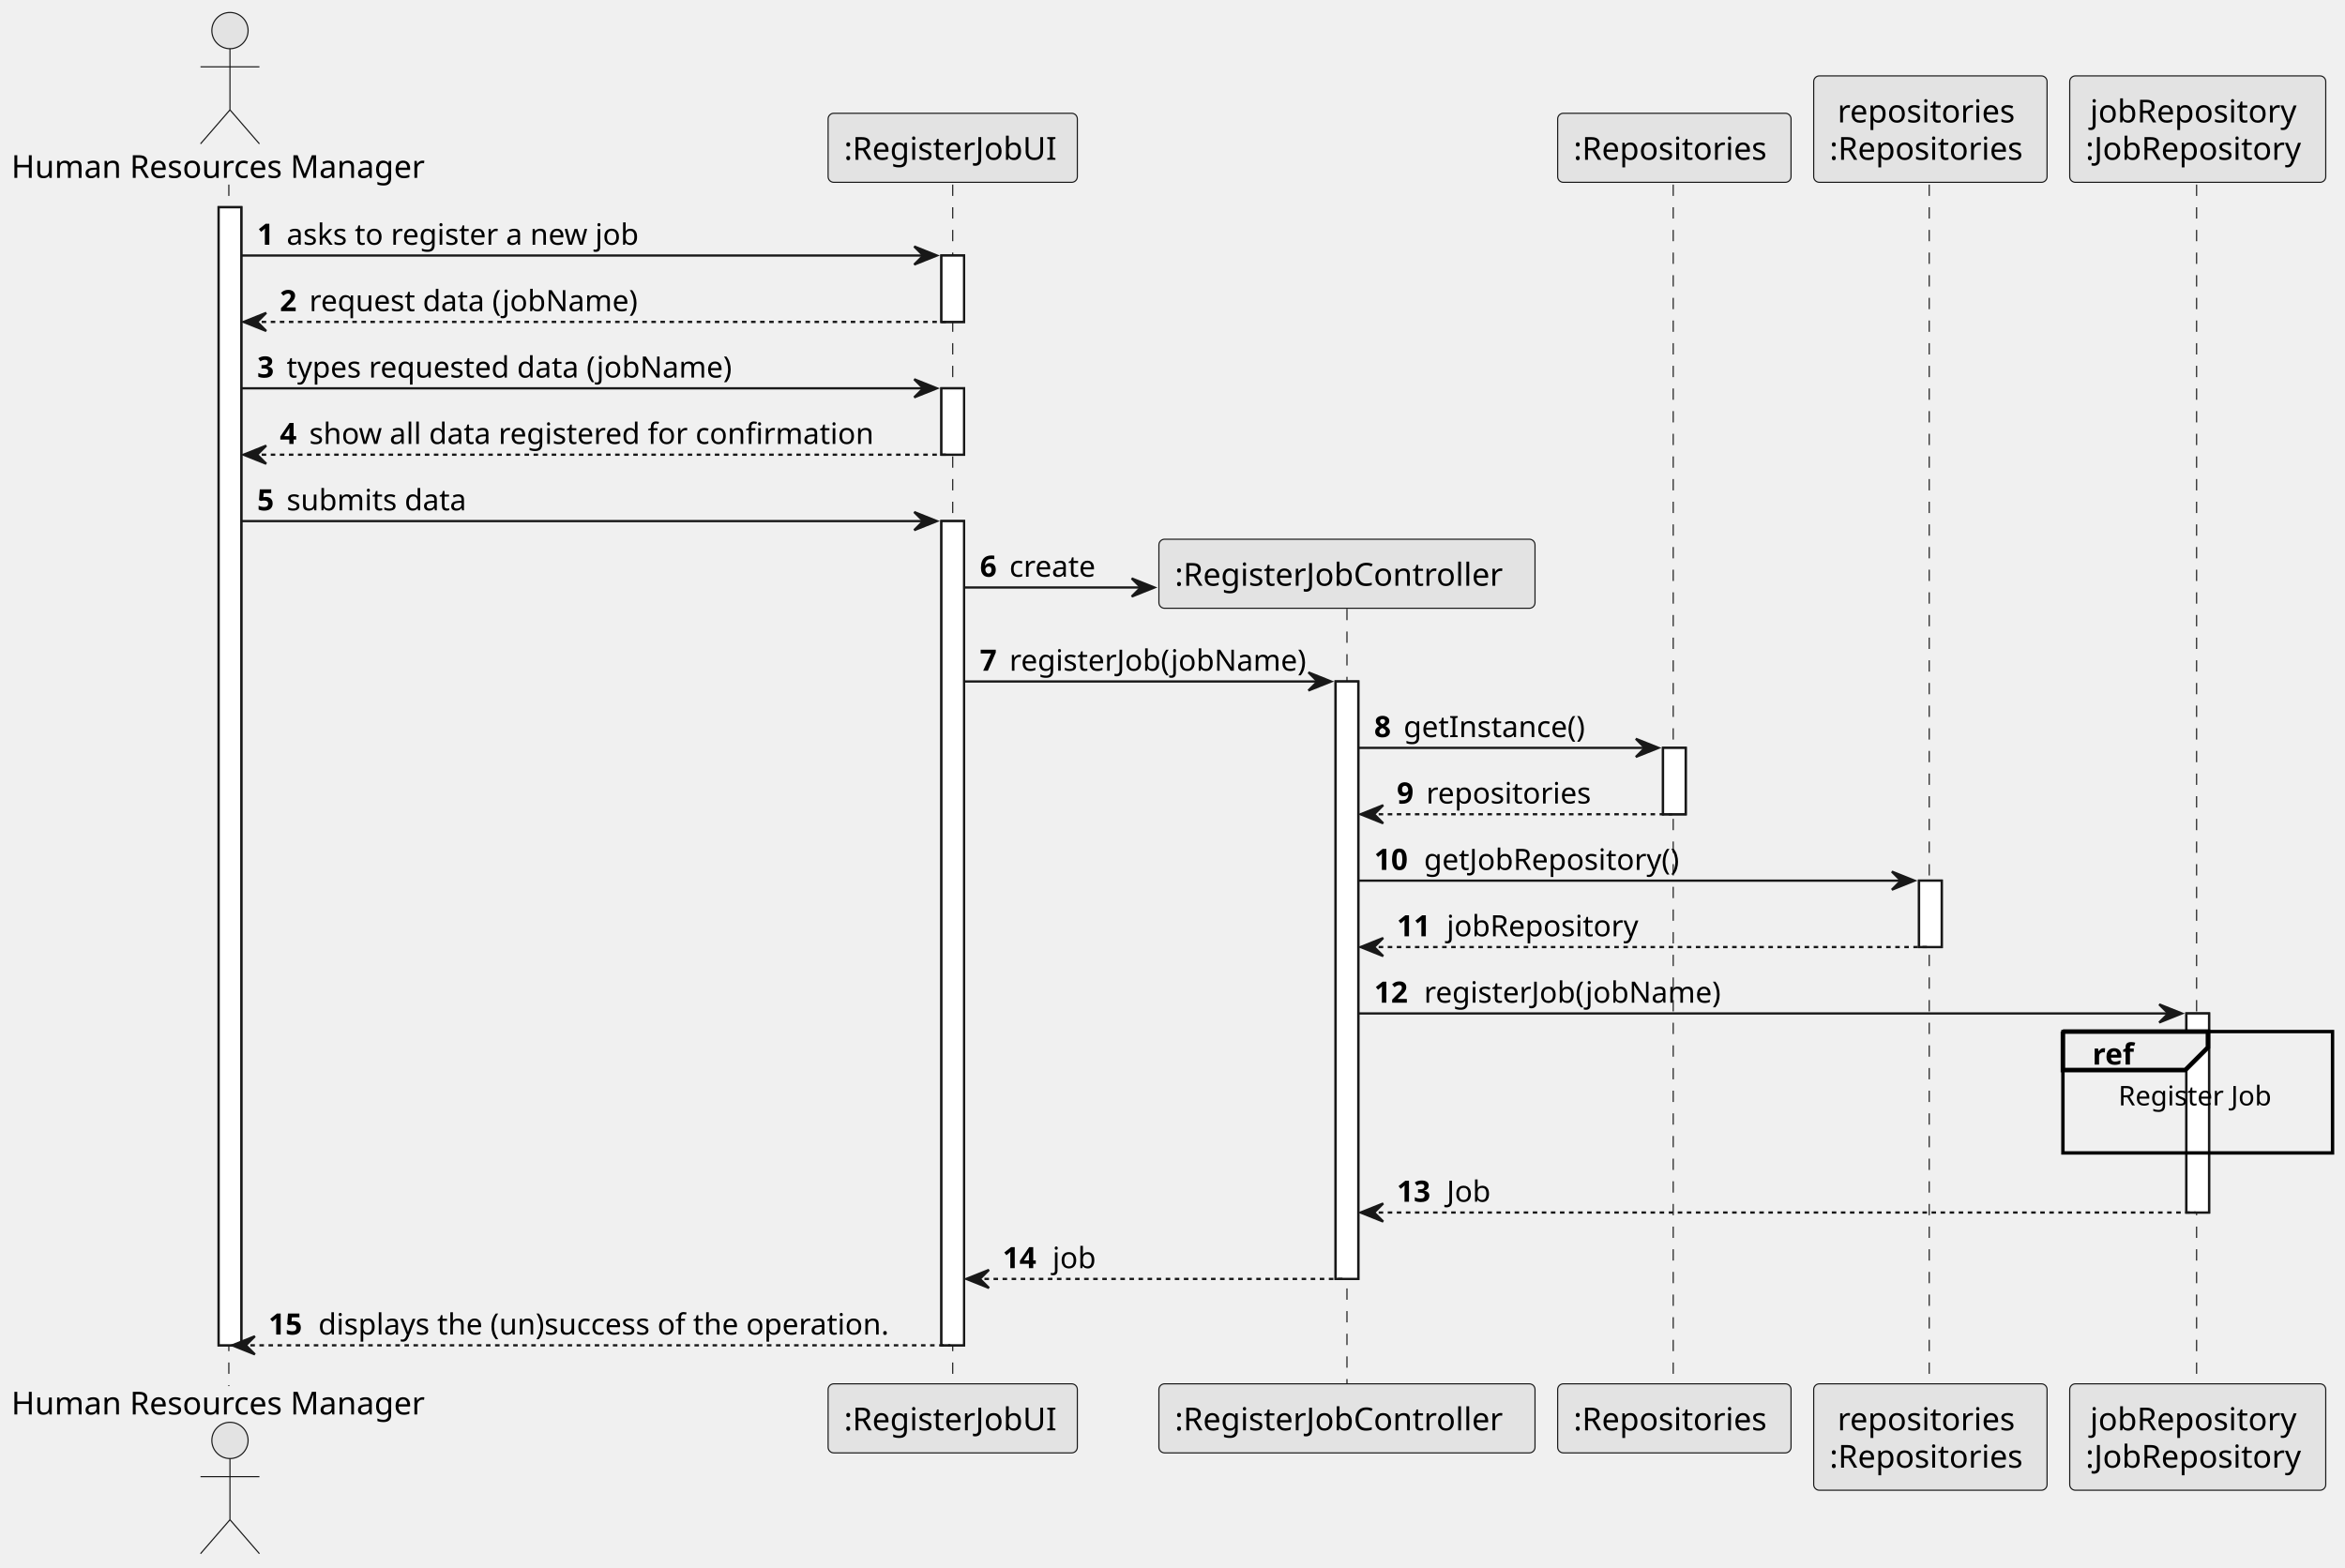
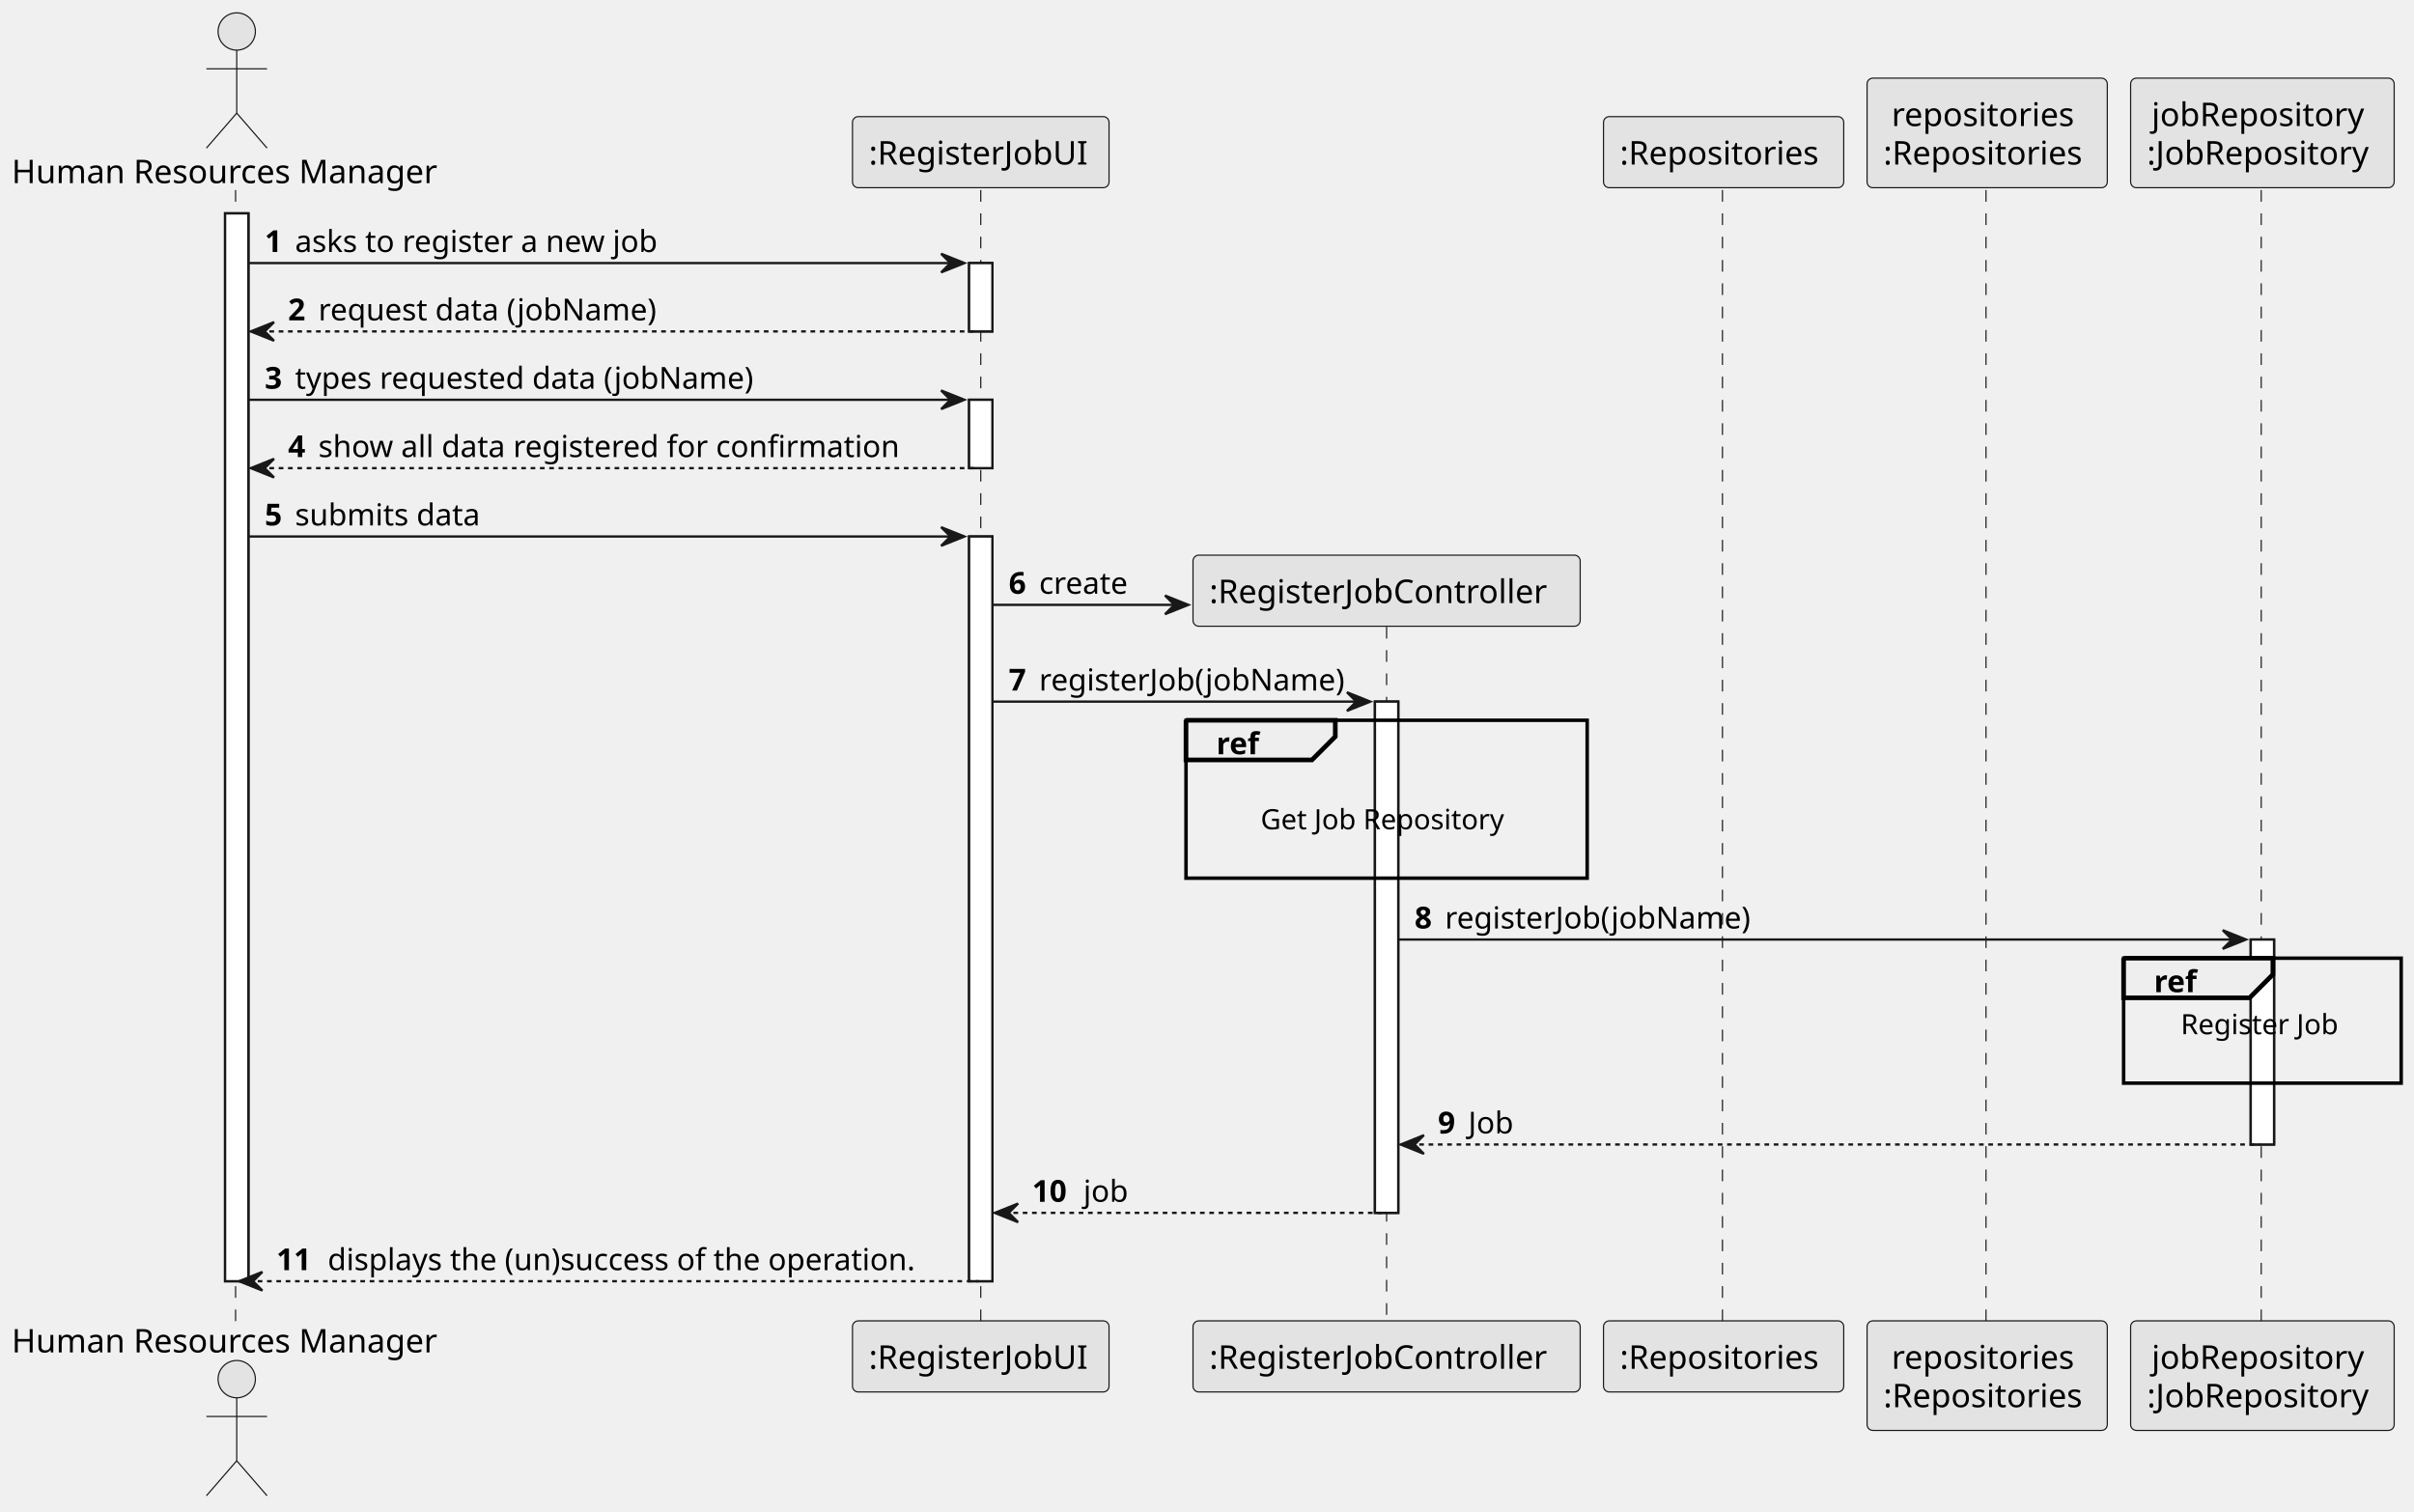
- <svg xmlns="http://www.w3.org/2000/svg" contentStyleType="text/css" height="692px" preserveAspectRatio="none" style="width:1035px;height:692px;background:#FFFFFF;" version="1.1" viewBox="0 0 1035 692" width="1035px" zoomAndPan="magnify">
+ <svg xmlns="http://www.w3.org/2000/svg" contentStyleType="text/css" height="648px" preserveAspectRatio="none" style="width:1035px;height:648px;background:#FFFFFF;" version="1.1" viewBox="0 0 1035 648" width="1035px" zoomAndPan="magnify">
  <defs />
  <g>
-     <rect fill="#FFFFFF" height="502.412" style="stroke:#181818;stroke-width:1.0;" width="10" x="96.5" y="91.488" />
+     <rect fill="#FFFFFF" height="457.879" style="stroke:#181818;stroke-width:1.0;" width="10" x="96.5" y="91.488" />
    <rect fill="#FFFFFF" height="29.311" style="stroke:#181818;stroke-width:1.0;" width="10" x="415.5" y="112.799" />
    <rect fill="#FFFFFF" height="29.311" style="stroke:#181818;stroke-width:1.0;" width="10" x="415.5" y="171.42" />
-     <rect fill="#FFFFFF" height="363.859" style="stroke:#181818;stroke-width:1.0;" width="10" x="415.5" y="230.041" />
-     <rect fill="#FFFFFF" height="263.75" style="stroke:#181818;stroke-width:1.0;" width="10" x="589.5" y="300.84" />
-     <rect fill="#FFFFFF" height="29.311" style="stroke:#181818;stroke-width:1.0;" width="10" x="734" y="330.15" />
-     <rect fill="#FFFFFF" height="29.311" style="stroke:#181818;stroke-width:1.0;" width="10" x="847" y="388.772" />
-     <rect fill="#FFFFFF" height="87.887" style="stroke:#181818;stroke-width:1.0;" width="10" x="965" y="447.393" />
-     <line style="stroke:#181818;stroke-width:0.5;stroke-dasharray:5.0,5.0;" x1="101" x2="101" y1="81.488" y2="611.9" />
-     <line style="stroke:#181818;stroke-width:0.5;stroke-dasharray:5.0,5.0;" x1="420.5" x2="420.5" y1="81.488" y2="611.9" />
-     <line style="stroke:#181818;stroke-width:0.5;stroke-dasharray:5.0,5.0;" x1="594.5" x2="594.5" y1="268.785" y2="611.9" />
-     <line style="stroke:#181818;stroke-width:0.5;stroke-dasharray:5.0,5.0;" x1="738.5" x2="738.5" y1="81.488" y2="611.9" />
-     <line style="stroke:#181818;stroke-width:0.5;stroke-dasharray:5.0,5.0;" x1="851.5" x2="851.5" y1="81.488" y2="611.9" />
-     <line style="stroke:#181818;stroke-width:0.5;stroke-dasharray:5.0,5.0;" x1="969.5" x2="969.5" y1="81.488" y2="611.9" />
+     <rect fill="#FFFFFF" height="319.326" style="stroke:#181818;stroke-width:1.0;" width="10" x="415.5" y="230.041" />
+     <rect fill="#FFFFFF" height="219.217" style="stroke:#181818;stroke-width:1.0;" width="10" x="589.5" y="300.84" />
+     <rect fill="#FFFFFF" height="87.887" style="stroke:#181818;stroke-width:1.0;" width="10" x="965" y="402.859" />
+     <line style="stroke:#181818;stroke-width:0.5;stroke-dasharray:5.0,5.0;" x1="101" x2="101" y1="81.488" y2="567.367" />
+     <line style="stroke:#181818;stroke-width:0.5;stroke-dasharray:5.0,5.0;" x1="420.5" x2="420.5" y1="81.488" y2="567.367" />
+     <line style="stroke:#181818;stroke-width:0.5;stroke-dasharray:5.0,5.0;" x1="594.5" x2="594.5" y1="268.785" y2="567.367" />
+     <line style="stroke:#181818;stroke-width:0.5;stroke-dasharray:5.0,5.0;" x1="738.5" x2="738.5" y1="81.488" y2="567.367" />
+     <line style="stroke:#181818;stroke-width:0.5;stroke-dasharray:5.0,5.0;" x1="851.5" x2="851.5" y1="81.488" y2="567.367" />
+     <line style="stroke:#181818;stroke-width:0.5;stroke-dasharray:5.0,5.0;" x1="969.5" x2="969.5" y1="81.488" y2="567.367" />
    <text fill="#000000" font-family="sans-serif" font-size="14" lengthAdjust="spacing" textLength="187" x="5" y="78.535">Human Resources Manager</text>
    <ellipse cx="101.5" cy="13.5" fill="#E3E3E3" rx="8" ry="8" style="stroke:#181818;stroke-width:0.5;" />
    <path d="M101.5,21.5 L101.5,48.5 M88.5,29.5 L114.5,29.5 M101.5,48.5 L88.5,63.5 M101.5,48.5 L114.5,63.5 " fill="none" style="stroke:#181818;stroke-width:0.5;" />
-     <text fill="#000000" font-family="sans-serif" font-size="14" lengthAdjust="spacing" textLength="187" x="5" y="624.436">Human Resources Manager</text>
-     <ellipse cx="101.5" cy="635.889" fill="#E3E3E3" rx="8" ry="8" style="stroke:#181818;stroke-width:0.5;" />
-     <path d="M101.5,643.889 L101.5,670.889 M88.5,651.889 L114.5,651.889 M101.5,670.889 L88.5,685.889 M101.5,670.889 L114.5,685.889 " fill="none" style="stroke:#181818;stroke-width:0.5;" />
+     <text fill="#000000" font-family="sans-serif" font-size="14" lengthAdjust="spacing" textLength="187" x="5" y="579.902">Human Resources Manager</text>
+     <ellipse cx="101.5" cy="591.356" fill="#E3E3E3" rx="8" ry="8" style="stroke:#181818;stroke-width:0.5;" />
+     <path d="M101.5,599.356 L101.5,626.356 M88.5,607.356 L114.5,607.356 M101.5,626.356 L88.5,641.356 M101.5,626.356 L114.5,641.356 " fill="none" style="stroke:#181818;stroke-width:0.5;" />
    <rect fill="#E3E3E3" height="30.488" rx="2.5" ry="2.5" style="stroke:#181818;stroke-width:0.5;" width="110" x="365.5" y="50" />
    <text fill="#000000" font-family="sans-serif" font-size="14" lengthAdjust="spacing" textLength="96" x="372.5" y="70.535">:RegisterJobUI</text>
-     <rect fill="#E3E3E3" height="30.488" rx="2.5" ry="2.5" style="stroke:#181818;stroke-width:0.5;" width="110" x="365.5" y="610.9" />
-     <text fill="#000000" font-family="sans-serif" font-size="14" lengthAdjust="spacing" textLength="96" x="372.5" y="631.436">:RegisterJobUI</text>
-     <rect fill="#E3E3E3" height="30.488" rx="2.5" ry="2.5" style="stroke:#181818;stroke-width:0.5;" width="166" x="511.5" y="610.9" />
-     <text fill="#000000" font-family="sans-serif" font-size="14" lengthAdjust="spacing" textLength="152" x="518.5" y="631.436">:RegisterJobController</text>
+     <rect fill="#E3E3E3" height="30.488" rx="2.5" ry="2.5" style="stroke:#181818;stroke-width:0.5;" width="110" x="365.5" y="566.367" />
+     <text fill="#000000" font-family="sans-serif" font-size="14" lengthAdjust="spacing" textLength="96" x="372.5" y="586.902">:RegisterJobUI</text>
+     <rect fill="#E3E3E3" height="30.488" rx="2.5" ry="2.5" style="stroke:#181818;stroke-width:0.5;" width="166" x="511.5" y="566.367" />
+     <text fill="#000000" font-family="sans-serif" font-size="14" lengthAdjust="spacing" textLength="152" x="518.5" y="586.902">:RegisterJobController</text>
    <rect fill="#E3E3E3" height="30.488" rx="2.5" ry="2.5" style="stroke:#181818;stroke-width:0.5;" width="103" x="687.5" y="50" />
    <text fill="#000000" font-family="sans-serif" font-size="14" lengthAdjust="spacing" textLength="89" x="694.5" y="70.535">:Repositories</text>
-     <rect fill="#E3E3E3" height="30.488" rx="2.5" ry="2.5" style="stroke:#181818;stroke-width:0.5;" width="103" x="687.5" y="610.9" />
-     <text fill="#000000" font-family="sans-serif" font-size="14" lengthAdjust="spacing" textLength="89" x="694.5" y="631.436">:Repositories</text>
+     <rect fill="#E3E3E3" height="30.488" rx="2.5" ry="2.5" style="stroke:#181818;stroke-width:0.5;" width="103" x="687.5" y="566.367" />
+     <text fill="#000000" font-family="sans-serif" font-size="14" lengthAdjust="spacing" textLength="89" x="694.5" y="586.902">:Repositories</text>
    <rect fill="#E3E3E3" height="46.977" rx="2.5" ry="2.5" style="stroke:#181818;stroke-width:0.5;" width="103" x="800.5" y="33.512" />
    <text fill="#000000" font-family="sans-serif" font-size="14" lengthAdjust="spacing" textLength="82" x="811" y="54.047">repositories</text>
    <text fill="#000000" font-family="sans-serif" font-size="14" lengthAdjust="spacing" textLength="89" x="807.5" y="70.535">:Repositories</text>
-     <rect fill="#E3E3E3" height="46.977" rx="2.5" ry="2.5" style="stroke:#181818;stroke-width:0.5;" width="103" x="800.5" y="610.9" />
-     <text fill="#000000" font-family="sans-serif" font-size="14" lengthAdjust="spacing" textLength="82" x="811" y="631.436">repositories</text>
-     <text fill="#000000" font-family="sans-serif" font-size="14" lengthAdjust="spacing" textLength="89" x="807.5" y="647.924">:Repositories</text>
+     <rect fill="#E3E3E3" height="46.977" rx="2.5" ry="2.5" style="stroke:#181818;stroke-width:0.5;" width="103" x="800.5" y="566.367" />
+     <text fill="#000000" font-family="sans-serif" font-size="14" lengthAdjust="spacing" textLength="82" x="811" y="586.902">repositories</text>
+     <text fill="#000000" font-family="sans-serif" font-size="14" lengthAdjust="spacing" textLength="89" x="807.5" y="603.391">:Repositories</text>
    <rect fill="#E3E3E3" height="46.977" rx="2.5" ry="2.5" style="stroke:#181818;stroke-width:0.5;" width="113" x="913.5" y="33.512" />
    <text fill="#000000" font-family="sans-serif" font-size="14" lengthAdjust="spacing" textLength="95" x="922.5" y="54.047">jobRepository</text>
    <text fill="#000000" font-family="sans-serif" font-size="14" lengthAdjust="spacing" textLength="99" x="920.5" y="70.535">:JobRepository</text>
-     <rect fill="#E3E3E3" height="46.977" rx="2.5" ry="2.5" style="stroke:#181818;stroke-width:0.5;" width="113" x="913.5" y="610.9" />
-     <text fill="#000000" font-family="sans-serif" font-size="14" lengthAdjust="spacing" textLength="95" x="922.5" y="631.436">jobRepository</text>
-     <text fill="#000000" font-family="sans-serif" font-size="14" lengthAdjust="spacing" textLength="99" x="920.5" y="647.924">:JobRepository</text>
-     <rect fill="#FFFFFF" height="502.412" style="stroke:#181818;stroke-width:1.0;" width="10" x="96.5" y="91.488" />
+     <rect fill="#E3E3E3" height="46.977" rx="2.5" ry="2.5" style="stroke:#181818;stroke-width:0.5;" width="113" x="913.5" y="566.367" />
+     <text fill="#000000" font-family="sans-serif" font-size="14" lengthAdjust="spacing" textLength="95" x="922.5" y="586.902">jobRepository</text>
+     <text fill="#000000" font-family="sans-serif" font-size="14" lengthAdjust="spacing" textLength="99" x="920.5" y="603.391">:JobRepository</text>
+     <rect fill="#FFFFFF" height="457.879" style="stroke:#181818;stroke-width:1.0;" width="10" x="96.5" y="91.488" />
    <rect fill="#FFFFFF" height="29.311" style="stroke:#181818;stroke-width:1.0;" width="10" x="415.5" y="112.799" />
    <rect fill="#FFFFFF" height="29.311" style="stroke:#181818;stroke-width:1.0;" width="10" x="415.5" y="171.42" />
-     <rect fill="#FFFFFF" height="363.859" style="stroke:#181818;stroke-width:1.0;" width="10" x="415.5" y="230.041" />
-     <rect fill="#FFFFFF" height="263.75" style="stroke:#181818;stroke-width:1.0;" width="10" x="589.5" y="300.84" />
-     <rect fill="#FFFFFF" height="29.311" style="stroke:#181818;stroke-width:1.0;" width="10" x="734" y="330.15" />
-     <rect fill="#FFFFFF" height="29.311" style="stroke:#181818;stroke-width:1.0;" width="10" x="847" y="388.772" />
-     <rect fill="#FFFFFF" height="87.887" style="stroke:#181818;stroke-width:1.0;" width="10" x="965" y="447.393" />
+     <rect fill="#FFFFFF" height="319.326" style="stroke:#181818;stroke-width:1.0;" width="10" x="415.5" y="230.041" />
+     <rect fill="#FFFFFF" height="219.217" style="stroke:#181818;stroke-width:1.0;" width="10" x="589.5" y="300.84" />
+     <rect fill="#FFFFFF" height="87.887" style="stroke:#181818;stroke-width:1.0;" width="10" x="965" y="402.859" />
    <polygon fill="#181818" points="403.5,108.799,413.5,112.799,403.5,116.799,407.5,112.799" style="stroke:#181818;stroke-width:1.0;" />
    <line style="stroke:#181818;stroke-width:1.0;" x1="106.5" x2="409.5" y1="112.799" y2="112.799" />
    <text fill="#000000" font-family="sans-serif" font-size="13" font-weight="bold" lengthAdjust="spacing" textLength="9" x="113.5" y="108.057">1</text>
    <text fill="#000000" font-family="sans-serif" font-size="13" lengthAdjust="spacing" textLength="162" x="126.5" y="108.057">asks to register a new job</text>
    <polygon fill="#181818" points="117.5,138.109,107.5,142.109,117.5,146.109,113.5,142.109" style="stroke:#181818;stroke-width:1.0;" />
    <line style="stroke:#181818;stroke-width:1.0;stroke-dasharray:2.0,2.0;" x1="111.5" x2="419.5" y1="142.109" y2="142.109" />
    <text fill="#000000" font-family="sans-serif" font-size="13" font-weight="bold" lengthAdjust="spacing" textLength="9" x="123.5" y="137.367">2</text>
    <text fill="#000000" font-family="sans-serif" font-size="13" lengthAdjust="spacing" textLength="146" x="136.5" y="137.367">request data (jobName)</text>
    <polygon fill="#181818" points="403.5,167.42,413.5,171.42,403.5,175.42,407.5,171.42" style="stroke:#181818;stroke-width:1.0;" />
    <line style="stroke:#181818;stroke-width:1.0;" x1="106.5" x2="409.5" y1="171.42" y2="171.42" />
    <text fill="#000000" font-family="sans-serif" font-size="13" font-weight="bold" lengthAdjust="spacing" textLength="9" x="113.5" y="166.678">3</text>
    <text fill="#000000" font-family="sans-serif" font-size="13" lengthAdjust="spacing" textLength="199" x="126.5" y="166.678">types requested data (jobName)</text>
    <polygon fill="#181818" points="117.5,196.731,107.5,200.731,117.5,204.731,113.5,200.731" style="stroke:#181818;stroke-width:1.0;" />
    <line style="stroke:#181818;stroke-width:1.0;stroke-dasharray:2.0,2.0;" x1="111.5" x2="419.5" y1="200.731" y2="200.731" />
    <text fill="#000000" font-family="sans-serif" font-size="13" font-weight="bold" lengthAdjust="spacing" textLength="9" x="123.5" y="195.988">4</text>
    <text fill="#000000" font-family="sans-serif" font-size="13" lengthAdjust="spacing" textLength="261" x="136.5" y="195.988">show all data registered  for confirmation</text>
    <polygon fill="#181818" points="403.5,226.041,413.5,230.041,403.5,234.041,407.5,230.041" style="stroke:#181818;stroke-width:1.0;" />
    <line style="stroke:#181818;stroke-width:1.0;" x1="106.5" x2="409.5" y1="230.041" y2="230.041" />
    <text fill="#000000" font-family="sans-serif" font-size="13" font-weight="bold" lengthAdjust="spacing" textLength="9" x="113.5" y="225.299">5</text>
    <text fill="#000000" font-family="sans-serif" font-size="13" lengthAdjust="spacing" textLength="82" x="126.5" y="225.299">submits data</text>
    <polygon fill="#181818" points="499.5,255.352,509.5,259.352,499.5,263.352,503.5,259.352" style="stroke:#181818;stroke-width:1.0;" />
    <line style="stroke:#181818;stroke-width:1.0;" x1="425.5" x2="505.5" y1="259.352" y2="259.352" />
    <text fill="#000000" font-family="sans-serif" font-size="13" font-weight="bold" lengthAdjust="spacing" textLength="9" x="432.5" y="254.609">6</text>
    <text fill="#000000" font-family="sans-serif" font-size="13" lengthAdjust="spacing" textLength="38" x="445.5" y="254.609">create</text>
    <rect fill="#E3E3E3" height="30.488" rx="2.5" ry="2.5" style="stroke:#181818;stroke-width:0.5;" width="166" x="511.5" y="238.041" />
    <text fill="#000000" font-family="sans-serif" font-size="14" lengthAdjust="spacing" textLength="152" x="518.5" y="258.576">:RegisterJobController</text>
    <polygon fill="#181818" points="577.5,296.84,587.5,300.84,577.5,304.84,581.5,300.84" style="stroke:#181818;stroke-width:1.0;" />
    <line style="stroke:#181818;stroke-width:1.0;" x1="425.5" x2="583.5" y1="300.84" y2="300.84" />
    <text fill="#000000" font-family="sans-serif" font-size="13" font-weight="bold" lengthAdjust="spacing" textLength="9" x="432.5" y="296.098">7</text>
    <text fill="#000000" font-family="sans-serif" font-size="13" lengthAdjust="spacing" textLength="132" x="445.5" y="296.098">registerJob(jobName)</text>
-     <polygon fill="#181818" points="722,326.15,732,330.15,722,334.15,726,330.15" style="stroke:#181818;stroke-width:1.0;" />
-     <line style="stroke:#181818;stroke-width:1.0;" x1="599.5" x2="728" y1="330.15" y2="330.15" />
-     <text fill="#000000" font-family="sans-serif" font-size="13" font-weight="bold" lengthAdjust="spacing" textLength="9" x="606.5" y="325.408">8</text>
-     <text fill="#000000" font-family="sans-serif" font-size="13" lengthAdjust="spacing" textLength="81" x="619.5" y="325.408">getInstance()</text>
-     <polygon fill="#181818" points="610.5,355.461,600.5,359.461,610.5,363.461,606.5,359.461" style="stroke:#181818;stroke-width:1.0;" />
-     <line style="stroke:#181818;stroke-width:1.0;stroke-dasharray:2.0,2.0;" x1="604.5" x2="738" y1="359.461" y2="359.461" />
-     <text fill="#000000" font-family="sans-serif" font-size="13" font-weight="bold" lengthAdjust="spacing" textLength="9" x="616.5" y="354.719">9</text>
-     <text fill="#000000" font-family="sans-serif" font-size="13" lengthAdjust="spacing" textLength="75" x="629.5" y="354.719">repositories</text>
-     <polygon fill="#181818" points="835,384.772,845,388.772,835,392.772,839,388.772" style="stroke:#181818;stroke-width:1.0;" />
-     <line style="stroke:#181818;stroke-width:1.0;" x1="599.5" x2="841" y1="388.772" y2="388.772" />
-     <text fill="#000000" font-family="sans-serif" font-size="13" font-weight="bold" lengthAdjust="spacing" textLength="18" x="606.5" y="384.029">10</text>
-     <text fill="#000000" font-family="sans-serif" font-size="13" lengthAdjust="spacing" textLength="115" x="628.5" y="384.029">getJobRepository()</text>
-     <polygon fill="#181818" points="610.5,414.082,600.5,418.082,610.5,422.082,606.5,418.082" style="stroke:#181818;stroke-width:1.0;" />
-     <line style="stroke:#181818;stroke-width:1.0;stroke-dasharray:2.0,2.0;" x1="604.5" x2="851" y1="418.082" y2="418.082" />
-     <text fill="#000000" font-family="sans-serif" font-size="13" font-weight="bold" lengthAdjust="spacing" textLength="18" x="616.5" y="413.34">11</text>
-     <text fill="#000000" font-family="sans-serif" font-size="13" lengthAdjust="spacing" textLength="87" x="638.5" y="413.34">jobRepository</text>
-     <polygon fill="#181818" points="953,443.393,963,447.393,953,451.393,957,447.393" style="stroke:#181818;stroke-width:1.0;" />
-     <line style="stroke:#181818;stroke-width:1.0;" x1="599.5" x2="959" y1="447.393" y2="447.393" />
-     <text fill="#000000" font-family="sans-serif" font-size="13" font-weight="bold" lengthAdjust="spacing" textLength="18" x="606.5" y="442.65">12</text>
-     <text fill="#000000" font-family="sans-serif" font-size="13" lengthAdjust="spacing" textLength="132" x="628.5" y="442.65">registerJob(jobName)</text>
-     <rect fill="none" height="53.576" style="stroke:#000000;stroke-width:1.5;" width="119" x="910.5" y="455.393" />
-     <path d="M910.5,455.393 L974.5,455.393 L974.5,462.393 L964.5,472.393 L910.5,472.393 L910.5,455.393 " fill="#EEEEEE" style="stroke:#000000;stroke-width:2.0;" />
-     <text fill="#000000" font-family="sans-serif" font-size="13" font-weight="bold" lengthAdjust="spacing" textLength="19" x="923.5" y="469.961">ref</text>
-     <text fill="#000000" font-family="sans-serif" font-size="12" lengthAdjust="spacing" textLength="70" x="935" y="487.994">Register Job</text>
-     <text fill="#000000" font-family="sans-serif" font-size="12" lengthAdjust="spacing" textLength="4" x="968" y="502.127"> </text>
-     <polygon fill="#181818" points="610.5,531.279,600.5,535.279,610.5,539.279,606.5,535.279" style="stroke:#181818;stroke-width:1.0;" />
-     <line style="stroke:#181818;stroke-width:1.0;stroke-dasharray:2.0,2.0;" x1="604.5" x2="969" y1="535.279" y2="535.279" />
-     <text fill="#000000" font-family="sans-serif" font-size="13" font-weight="bold" lengthAdjust="spacing" textLength="18" x="616.5" y="530.537">13</text>
-     <text fill="#000000" font-family="sans-serif" font-size="13" lengthAdjust="spacing" textLength="20" x="638.5" y="530.537">Job</text>
-     <polygon fill="#181818" points="436.5,560.59,426.5,564.59,436.5,568.59,432.5,564.59" style="stroke:#181818;stroke-width:1.0;" />
-     <line style="stroke:#181818;stroke-width:1.0;stroke-dasharray:2.0,2.0;" x1="430.5" x2="593.5" y1="564.59" y2="564.59" />
-     <text fill="#000000" font-family="sans-serif" font-size="13" font-weight="bold" lengthAdjust="spacing" textLength="18" x="442.5" y="559.848">14</text>
-     <text fill="#000000" font-family="sans-serif" font-size="13" lengthAdjust="spacing" textLength="20" x="464.5" y="559.848">job</text>
-     <polygon fill="#181818" points="112.5,589.9,102.5,593.9,112.5,597.9,108.5,593.9" style="stroke:#181818;stroke-width:1.0;" />
-     <line style="stroke:#181818;stroke-width:1.0;stroke-dasharray:2.0,2.0;" x1="106.5" x2="419.5" y1="593.9" y2="593.9" />
-     <text fill="#000000" font-family="sans-serif" font-size="13" font-weight="bold" lengthAdjust="spacing" textLength="18" x="118.5" y="589.158">15</text>
-     <text fill="#000000" font-family="sans-serif" font-size="13" lengthAdjust="spacing" textLength="263" x="140.5" y="589.158">displays the (un)success of the operation.</text>
+     <rect fill="none" height="67.709" style="stroke:#000000;stroke-width:1.5;" width="172" x="508.5" y="308.84" />
+     <path d="M508.5,308.84 L572.5,308.84 L572.5,315.84 L562.5,325.84 L508.5,325.84 L508.5,308.84 " fill="#EEEEEE" style="stroke:#000000;stroke-width:2.0;" />
+     <text fill="#000000" font-family="sans-serif" font-size="13" font-weight="bold" lengthAdjust="spacing" textLength="19" x="521.5" y="323.408">ref</text>
+     <text fill="#000000" font-family="sans-serif" font-size="12" lengthAdjust="spacing" textLength="4" x="592.5" y="341.441"> </text>
+     <text fill="#000000" font-family="sans-serif" font-size="12" lengthAdjust="spacing" textLength="108" x="540.5" y="355.574">Get Job Repository</text>
+     <text fill="#000000" font-family="sans-serif" font-size="12" lengthAdjust="spacing" textLength="4" x="592.5" y="369.707"> </text>
+     <polygon fill="#181818" points="953,398.859,963,402.859,953,406.859,957,402.859" style="stroke:#181818;stroke-width:1.0;" />
+     <line style="stroke:#181818;stroke-width:1.0;" x1="599.5" x2="959" y1="402.859" y2="402.859" />
+     <text fill="#000000" font-family="sans-serif" font-size="13" font-weight="bold" lengthAdjust="spacing" textLength="9" x="606.5" y="398.117">8</text>
+     <text fill="#000000" font-family="sans-serif" font-size="13" lengthAdjust="spacing" textLength="132" x="619.5" y="398.117">registerJob(jobName)</text>
+     <rect fill="none" height="53.576" style="stroke:#000000;stroke-width:1.5;" width="119" x="910.5" y="410.859" />
+     <path d="M910.5,410.859 L974.5,410.859 L974.5,417.859 L964.5,427.859 L910.5,427.859 L910.5,410.859 " fill="#EEEEEE" style="stroke:#000000;stroke-width:2.0;" />
+     <text fill="#000000" font-family="sans-serif" font-size="13" font-weight="bold" lengthAdjust="spacing" textLength="19" x="923.5" y="425.428">ref</text>
+     <text fill="#000000" font-family="sans-serif" font-size="12" lengthAdjust="spacing" textLength="70" x="935" y="443.461">Register Job</text>
+     <text fill="#000000" font-family="sans-serif" font-size="12" lengthAdjust="spacing" textLength="4" x="968" y="457.594"> </text>
+     <polygon fill="#181818" points="610.5,486.746,600.5,490.746,610.5,494.746,606.5,490.746" style="stroke:#181818;stroke-width:1.0;" />
+     <line style="stroke:#181818;stroke-width:1.0;stroke-dasharray:2.0,2.0;" x1="604.5" x2="969" y1="490.746" y2="490.746" />
+     <text fill="#000000" font-family="sans-serif" font-size="13" font-weight="bold" lengthAdjust="spacing" textLength="9" x="616.5" y="486.004">9</text>
+     <text fill="#000000" font-family="sans-serif" font-size="13" lengthAdjust="spacing" textLength="20" x="629.5" y="486.004">Job</text>
+     <polygon fill="#181818" points="436.5,516.057,426.5,520.057,436.5,524.057,432.5,520.057" style="stroke:#181818;stroke-width:1.0;" />
+     <line style="stroke:#181818;stroke-width:1.0;stroke-dasharray:2.0,2.0;" x1="430.5" x2="593.5" y1="520.057" y2="520.057" />
+     <text fill="#000000" font-family="sans-serif" font-size="13" font-weight="bold" lengthAdjust="spacing" textLength="18" x="442.5" y="515.314">10</text>
+     <text fill="#000000" font-family="sans-serif" font-size="13" lengthAdjust="spacing" textLength="20" x="464.5" y="515.314">job</text>
+     <polygon fill="#181818" points="112.5,545.367,102.5,549.367,112.5,553.367,108.5,549.367" style="stroke:#181818;stroke-width:1.0;" />
+     <line style="stroke:#181818;stroke-width:1.0;stroke-dasharray:2.0,2.0;" x1="106.5" x2="419.5" y1="549.367" y2="549.367" />
+     <text fill="#000000" font-family="sans-serif" font-size="13" font-weight="bold" lengthAdjust="spacing" textLength="18" x="118.5" y="544.625">11</text>
+     <text fill="#000000" font-family="sans-serif" font-size="13" lengthAdjust="spacing" textLength="263" x="140.5" y="544.625">displays the (un)success of the operation.</text>
  </g>
</svg>
